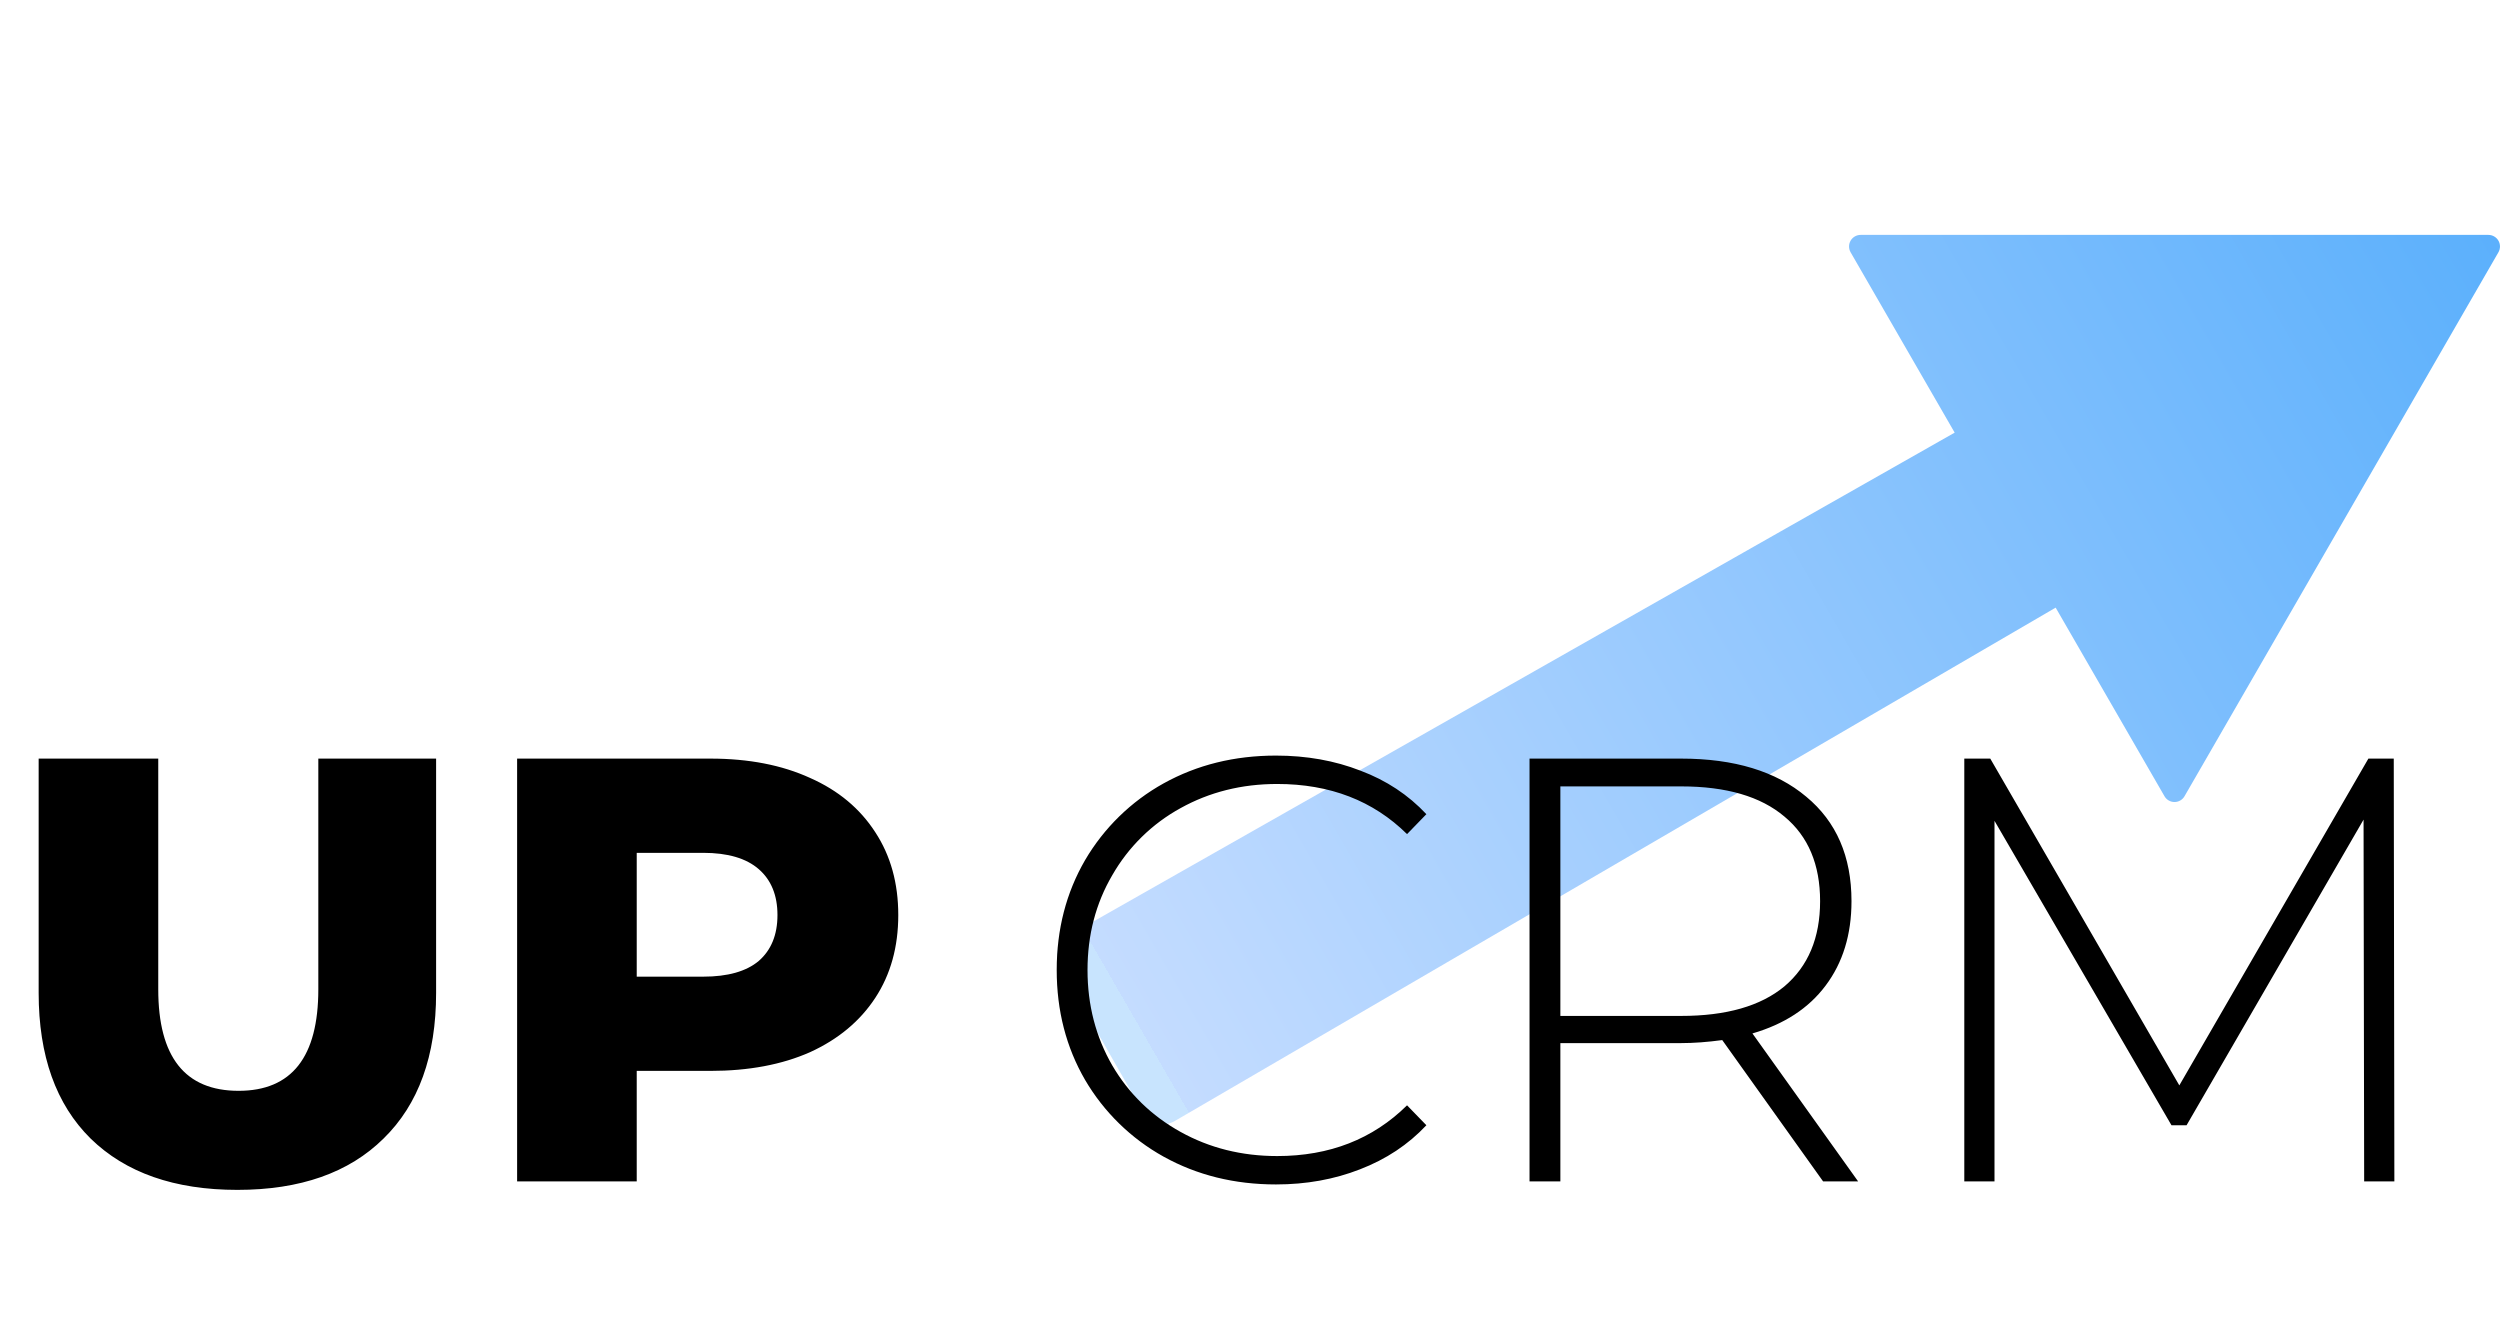
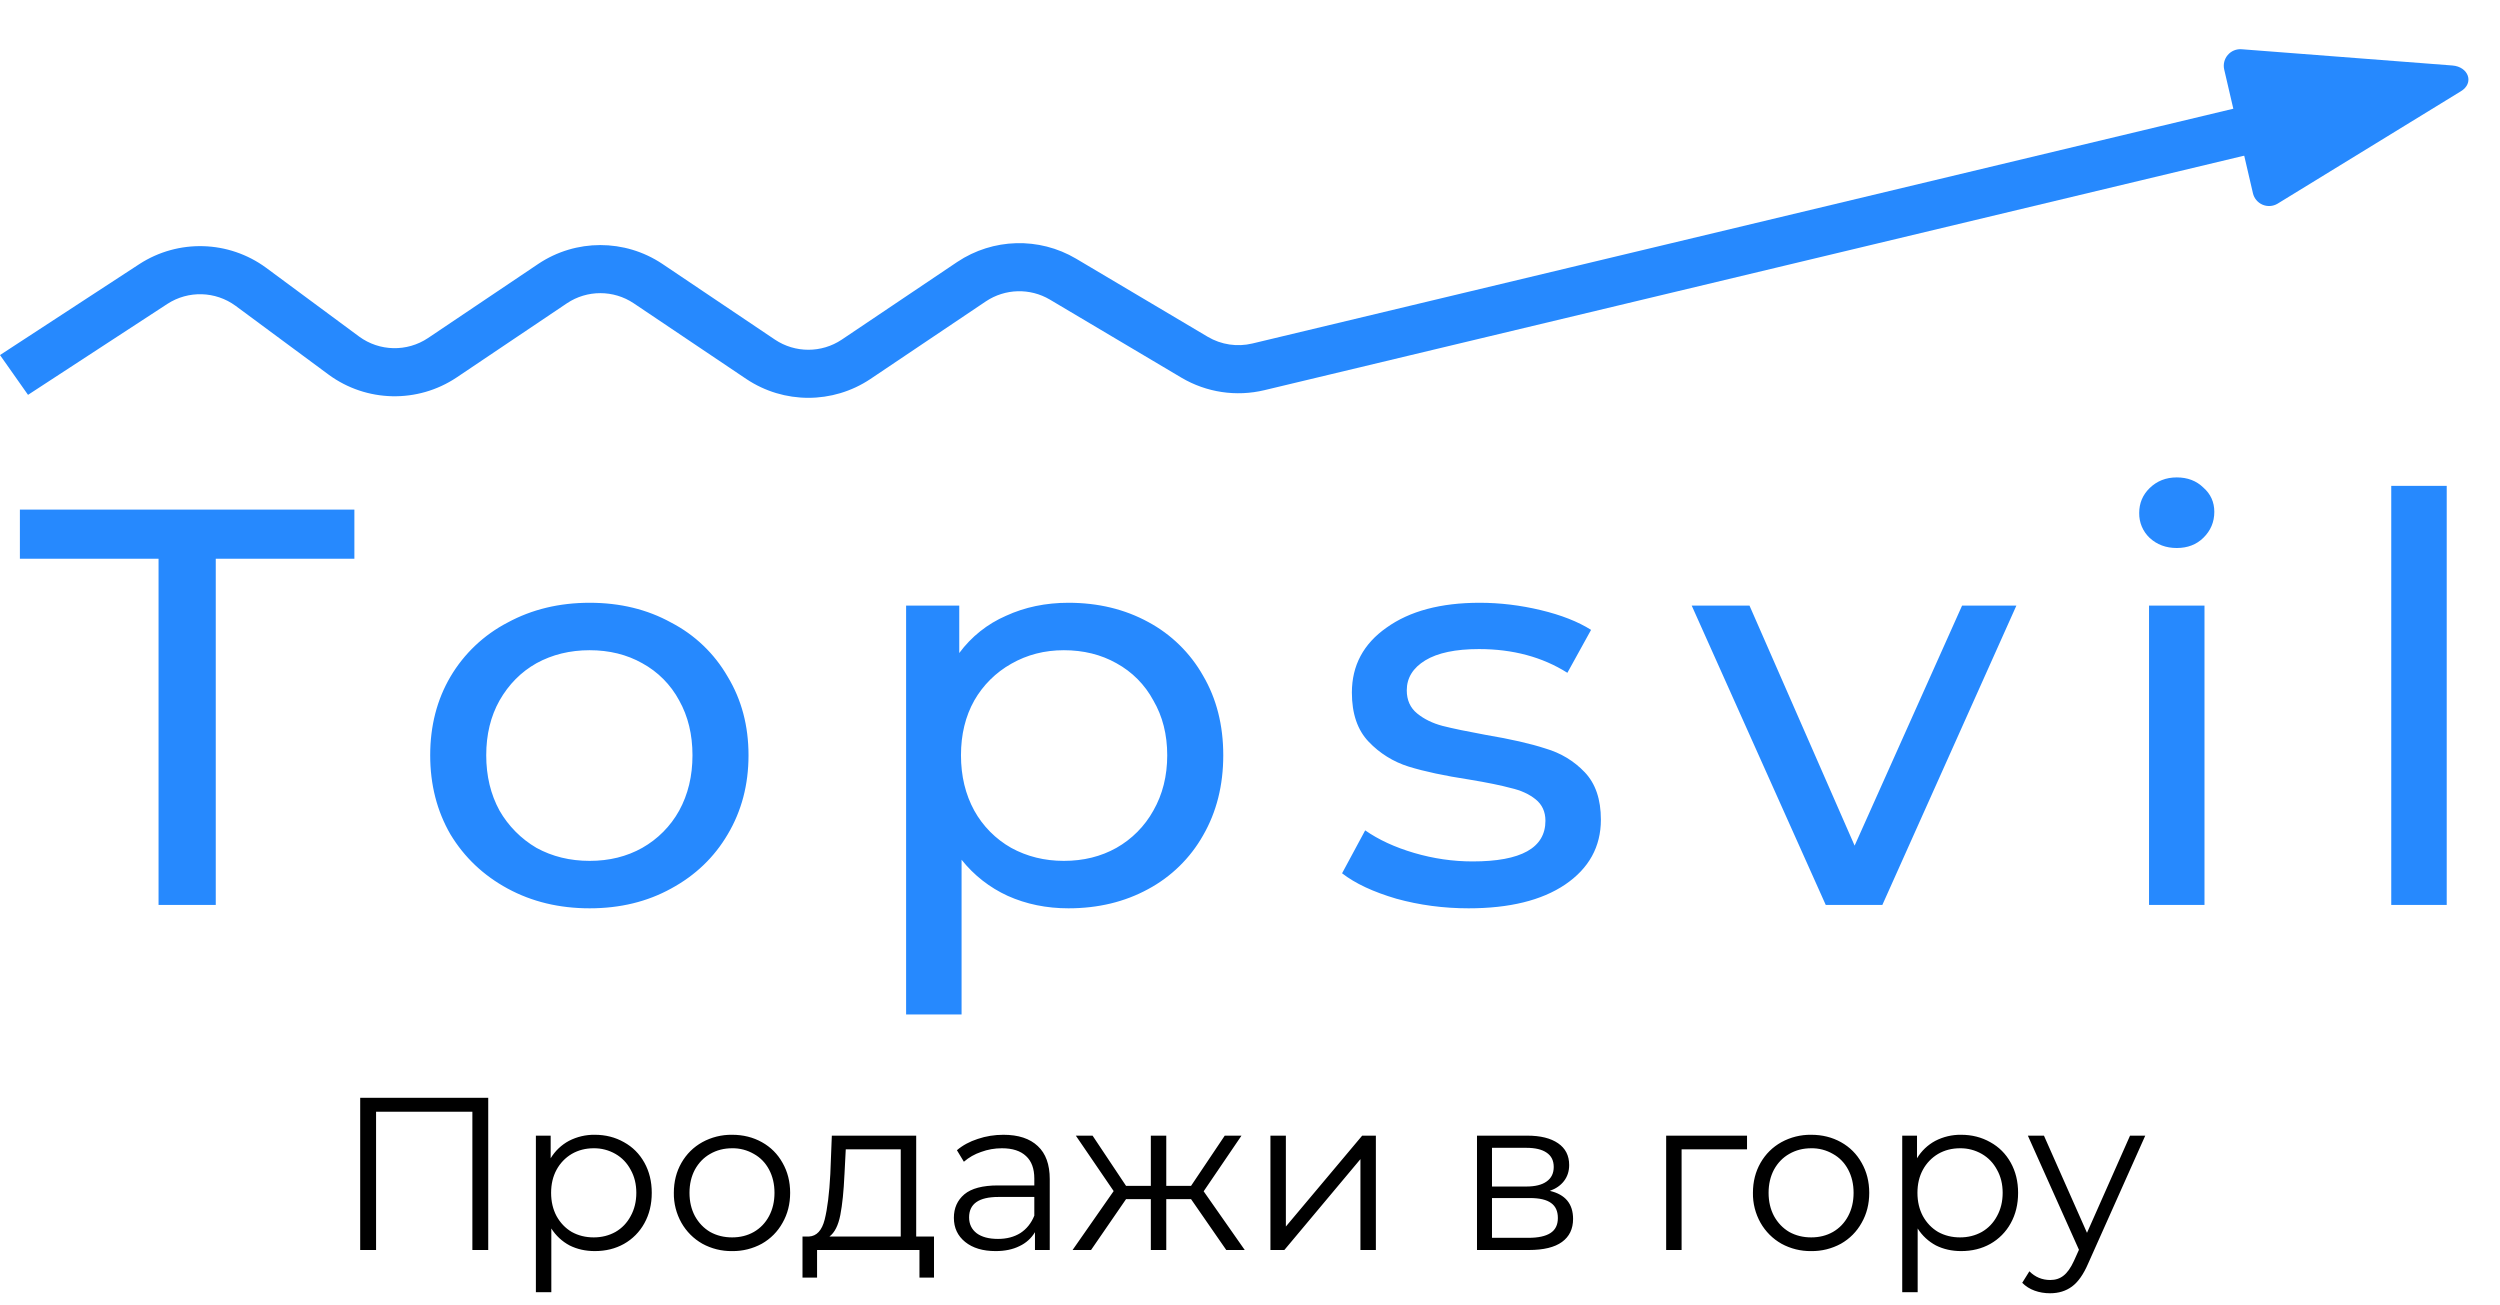
- <svg xmlns="http://www.w3.org/2000/svg" width="149" height="80" fill="none">
-   <path d="M63.182 57.638a1.38 1.38 0 01.516-1.884l57.879-32.852a1.378 1.378 0 011.874.51l4.607 7.984a1.38 1.38 0 01-.5 1.881L70.019 66.812a1.378 1.378 0 01-1.89-.507l-4.947-8.667z" fill="url(#paint0_linear)" />
-   <path d="M148.31 14a.69.69 0 01.597 1.034l-18.71 32.422a.688.688 0 01-1.193 0l-18.709-32.422a.69.69 0 01.596-1.034h37.419z" fill="url(#paint1_linear)" />
-   <path d="M14.148 70.917c-3.744 0-6.66-1.02-8.748-3.06-2.064-2.04-3.096-4.932-3.096-8.676V45.213h7.128v13.752c0 4.032 1.596 6.048 4.788 6.048 3.168 0 4.752-2.016 4.752-6.048V45.213h7.02v13.968c0 3.744-1.044 6.636-3.132 8.676-2.064 2.04-4.968 3.06-8.712 3.06zm28.193-25.704c2.28 0 4.26.384 5.94 1.152 1.68.744 2.976 1.824 3.888 3.24.912 1.392 1.368 3.036 1.368 4.932 0 1.896-.456 3.54-1.368 4.932-.912 1.392-2.208 2.472-3.888 3.24-1.68.744-3.66 1.116-5.94 1.116h-4.392v6.588H30.82v-25.2h11.52zm-.432 12.996c1.464 0 2.568-.312 3.312-.936.744-.648 1.116-1.56 1.116-2.736 0-1.176-.372-2.088-1.116-2.736-.744-.648-1.848-.972-3.312-.972h-3.96v7.38h3.96zm34.139 12.384c-2.472 0-4.704-.552-6.696-1.656a12.404 12.404 0 01-4.68-4.572c-1.128-1.944-1.692-4.128-1.692-6.552 0-2.424.564-4.608 1.692-6.552a12.404 12.404 0 014.68-4.572c1.992-1.104 4.224-1.656 6.696-1.656 1.824 0 3.504.3 5.04.9 1.536.576 2.844 1.44 3.924 2.592l-1.152 1.188c-2.016-1.992-4.596-2.988-7.74-2.988-2.112 0-4.032.48-5.76 1.44a10.5 10.5 0 00-4.068 3.996c-.984 1.68-1.476 3.564-1.476 5.652s.492 3.984 1.476 5.688c.984 1.68 2.34 3 4.068 3.96 1.728.96 3.648 1.44 5.76 1.44 3.12 0 5.7-1.008 7.74-3.024l1.152 1.188c-1.08 1.152-2.4 2.028-3.96 2.628-1.536.6-3.204.9-5.004.9zm32.61-.18l-6.012-8.424c-.888.12-1.704.18-2.448.18h-7.2v8.244H91.16v-25.2h9.037c3.168 0 5.652.756 7.452 2.268 1.8 1.488 2.7 3.564 2.7 6.228 0 1.992-.516 3.672-1.548 5.04-1.008 1.344-2.46 2.292-4.356 2.844l6.3 8.82h-2.088zm-8.46-9.864c2.688 0 4.74-.588 6.156-1.764 1.416-1.2 2.124-2.892 2.124-5.076 0-2.184-.708-3.864-2.124-5.04-1.416-1.2-3.468-1.8-6.156-1.8h-7.2v13.68h7.2zm40.706 9.864l-.036-21.564-10.548 18.216h-.9l-10.548-18.144v21.492h-1.8v-25.2h1.548l11.268 19.476 11.268-19.476h1.512l.036 25.2h-1.8z" fill="#000" />
-   <defs>
-     <linearGradient id="paint0_linear" x1="151.346" y1="13.96" x2="68.281" y2="61.845" gradientUnits="userSpaceOnUse">
-       <stop stop-color="#59AFFC" />
-       <stop offset="1" stop-color="#C4DCFF" />
-       <stop offset="1" stop-color="#6FB9FD" stop-opacity=".38" />
-     </linearGradient>
-     <linearGradient id="paint1_linear" x1="151.346" y1="13.96" x2="68.281" y2="61.845" gradientUnits="userSpaceOnUse">
-       <stop stop-color="#59AFFC" />
-       <stop offset="1" stop-color="#C4DCFF" />
-       <stop offset="1" stop-color="#6FB9FD" stop-opacity=".38" />
-     </linearGradient>
-   </defs>
+ <svg xmlns="http://www.w3.org/2000/svg" width="138" height="72" fill="none">
+   <path d="M26.95 60.6V69h-.875v-7.632h-5.316V69h-.876v-8.4h7.068zm5.883 2.04c.592 0 1.128.136 1.608.408.48.264.856.64 1.128 1.128.272.488.408 1.044.408 1.668 0 .632-.136 1.192-.408 1.68a2.916 2.916 0 01-1.128 1.14c-.472.264-1.008.396-1.608.396-.512 0-.976-.104-1.392-.312a2.687 2.687 0 01-1.008-.936v3.516h-.852v-8.64h.816v1.248a2.637 2.637 0 011.008-.96 3.01 3.01 0 011.428-.336zm-.06 5.664c.44 0 .84-.1 1.2-.3.36-.208.64-.5.84-.876.208-.376.312-.804.312-1.284s-.104-.904-.312-1.272c-.2-.376-.48-.668-.84-.876a2.355 2.355 0 00-1.2-.312c-.448 0-.852.104-1.212.312a2.27 2.27 0 00-.84.876c-.2.368-.3.792-.3 1.272s.1.908.3 1.284c.208.376.488.668.84.876.36.2.764.3 1.212.3zm7.639.756a3.319 3.319 0 01-1.644-.408 3.063 3.063 0 01-1.152-1.152 3.267 3.267 0 01-.42-1.656c0-.616.14-1.168.42-1.656.28-.488.664-.868 1.152-1.14a3.319 3.319 0 011.644-.408c.608 0 1.156.136 1.644.408.488.272.868.652 1.14 1.14.28.488.42 1.04.42 1.656 0 .616-.14 1.168-.42 1.656a2.976 2.976 0 01-1.14 1.152 3.319 3.319 0 01-1.644.408zm0-.756c.448 0 .848-.1 1.2-.3.36-.208.64-.5.84-.876.2-.376.3-.804.3-1.284s-.1-.908-.3-1.284c-.2-.376-.48-.664-.84-.864a2.314 2.314 0 00-1.2-.312c-.448 0-.852.104-1.212.312-.352.2-.632.488-.84.864-.2.376-.3.804-.3 1.284s.1.908.3 1.284c.208.376.488.668.84.876.36.2.764.3 1.212.3zm11.145-.048v2.268h-.803V69h-5.652v1.524h-.804v-2.268h.36c.423-.024.712-.336.864-.936.151-.6.256-1.44.312-2.52l.083-2.112h4.657v5.568h.983zm-4.944-3.408c-.04.896-.115 1.636-.227 2.22-.113.576-.313.972-.6 1.188h3.935v-4.812h-3.035l-.072 1.404zm8.777-2.208c.824 0 1.456.208 1.896.624.44.408.66 1.016.66 1.824V69h-.816v-.984a1.947 1.947 0 01-.852.768c-.368.184-.808.276-1.32.276-.704 0-1.264-.168-1.68-.504-.416-.336-.624-.78-.624-1.332 0-.536.192-.968.576-1.296.392-.328 1.012-.492 1.86-.492h2.004v-.384c0-.544-.152-.956-.456-1.236-.304-.288-.748-.432-1.332-.432-.4 0-.784.068-1.152.204a2.822 2.822 0 00-.948.54l-.384-.636c.32-.272.704-.48 1.152-.624.448-.152.92-.228 1.416-.228zm-.3 5.748c.48 0 .892-.108 1.236-.324.344-.224.6-.544.768-.96v-1.032h-1.98c-1.08 0-1.62.376-1.62 1.128 0 .368.14.66.42.876.28.208.672.312 1.176.312zm10.656-2.196h-1.368V69h-.852v-2.808h-1.368L60.226 69h-1.02l2.268-3.252-2.088-3.06h.924l1.848 2.772h1.368v-2.772h.852v2.772h1.368l1.86-2.772h.924l-2.088 3.072L68.71 69h-1.02l-1.944-2.808zm4.382-3.504h.852v5.016l4.212-5.016h.756V69h-.852v-5.016L70.896 69h-.768v-6.312zm15.422 3.048c.856.2 1.284.716 1.284 1.548 0 .552-.204.976-.612 1.272-.408.296-1.016.444-1.824.444H81.53v-6.312h2.784c.72 0 1.284.14 1.692.42.408.28.612.68.612 1.2 0 .344-.096.64-.288.888-.184.24-.444.42-.78.54zm-3.192-.24h1.896c.488 0 .86-.092 1.116-.276.264-.184.396-.452.396-.804 0-.352-.132-.616-.396-.792-.256-.176-.628-.264-1.116-.264h-1.896v2.136zm2.004 2.832c.544 0 .952-.088 1.224-.264.272-.176.408-.452.408-.828 0-.376-.124-.652-.372-.828-.248-.184-.64-.276-1.176-.276h-2.088v2.196h2.004zm12.074-4.884h-3.612V69h-.852v-6.312h4.464v.756zm3.542 5.616a3.319 3.319 0 01-1.644-.408 3.063 3.063 0 01-1.152-1.152 3.267 3.267 0 01-.42-1.656c0-.616.14-1.168.42-1.656.28-.488.664-.868 1.152-1.14a3.319 3.319 0 011.644-.408c.608 0 1.156.136 1.644.408.488.272.868.652 1.14 1.14.28.488.42 1.04.42 1.656 0 .616-.14 1.168-.42 1.656a2.976 2.976 0 01-1.14 1.152 3.319 3.319 0 01-1.644.408zm0-.756c.448 0 .848-.1 1.2-.3.36-.208.64-.5.84-.876.2-.376.3-.804.3-1.284s-.1-.908-.3-1.284c-.2-.376-.48-.664-.84-.864a2.314 2.314 0 00-1.2-.312c-.448 0-.852.104-1.212.312-.352.2-.632.488-.84.864-.2.376-.3.804-.3 1.284s.1.908.3 1.284c.208.376.488.668.84.876.36.2.764.3 1.212.3zm8.277-5.664c.592 0 1.128.136 1.608.408.48.264.856.64 1.128 1.128.272.488.408 1.044.408 1.668 0 .632-.136 1.192-.408 1.68a2.916 2.916 0 01-1.128 1.14c-.472.264-1.008.396-1.608.396-.512 0-.976-.104-1.392-.312a2.687 2.687 0 01-1.008-.936v3.516h-.852v-8.64h.816v1.248a2.637 2.637 0 011.008-.96 3.01 3.01 0 011.428-.336zm-.06 5.664c.44 0 .84-.1 1.2-.3.36-.208.64-.5.84-.876.208-.376.312-.804.312-1.284s-.104-.904-.312-1.272c-.2-.376-.48-.668-.84-.876a2.355 2.355 0 00-1.2-.312c-.448 0-.852.104-1.212.312a2.27 2.27 0 00-.84.876c-.2.368-.3.792-.3 1.272s.1.908.3 1.284c.208.376.488.668.84.876.36.2.764.3 1.212.3zm10.223-5.616l-3.156 7.068c-.256.592-.552 1.012-.888 1.26-.336.248-.74.372-1.212.372-.304 0-.588-.048-.852-.144a1.846 1.846 0 01-.684-.432l.396-.636c.32.32.704.48 1.152.48.288 0 .532-.08.732-.24.208-.16.4-.432.576-.816l.276-.612-2.82-6.3h.888l2.376 5.364 2.376-5.364h.84z" fill="#000" />
+   <path d="M8.752 30.842H1.098V28.13h18.464v2.712H11.91v19.11H8.752v-19.11zm23.797 19.297c-1.68 0-3.19-.364-4.529-1.091s-2.391-1.725-3.157-2.993c-.744-1.288-1.116-2.743-1.116-4.364s.372-3.066 1.116-4.334a7.873 7.873 0 013.157-2.992c1.34-.728 2.85-1.092 4.529-1.092 1.68 0 3.178.364 4.496 1.092a7.658 7.658 0 013.125 2.992c.766 1.268 1.148 2.713 1.148 4.334 0 1.62-.382 3.076-1.148 4.364-.744 1.268-1.785 2.266-3.125 2.993-1.318.727-2.817 1.091-4.496 1.091zm0-2.619c1.084 0 2.051-.239 2.902-.717a5.332 5.332 0 002.04-2.057c.49-.894.734-1.912.734-3.055 0-1.143-.244-2.151-.733-3.024a5.066 5.066 0 00-2.041-2.058c-.85-.478-1.818-.717-2.902-.717-1.085 0-2.063.24-2.934.717-.85.478-1.53 1.164-2.041 2.058-.49.873-.734 1.88-.734 3.024 0 1.143.245 2.161.734 3.055a5.638 5.638 0 002.04 2.057c.872.478 1.85.717 2.935.717zm26.429-14.247c1.637 0 3.104.354 4.4 1.06a7.605 7.605 0 013.03 2.962c.744 1.268 1.116 2.733 1.116 4.396 0 1.662-.372 3.138-1.116 4.426a7.605 7.605 0 01-3.03 2.962c-1.296.707-2.763 1.06-4.4 1.06-1.212 0-2.328-.229-3.349-.686a6.942 6.942 0 01-2.55-1.995V56h-3.062V33.43h2.934v2.618a6.346 6.346 0 012.583-2.057c1.041-.478 2.19-.718 3.444-.718zm-.255 14.247c1.084 0 2.051-.239 2.902-.717a5.332 5.332 0 002.04-2.057c.511-.894.766-1.912.766-3.055 0-1.143-.255-2.151-.765-3.024a5.066 5.066 0 00-2.041-2.058c-.85-.478-1.818-.717-2.902-.717-1.063 0-2.03.25-2.902.748a5.4 5.4 0 00-2.041 2.027c-.49.873-.734 1.88-.734 3.024 0 1.143.245 2.161.734 3.055a5.332 5.332 0 002.04 2.057c.873.478 1.84.717 2.903.717zm22.343 2.619c-1.382 0-2.71-.177-3.986-.53-1.276-.374-2.275-.842-2.998-1.403l1.276-2.37c.744.52 1.647.936 2.71 1.248 1.064.312 2.137.467 3.221.467 2.68 0 4.019-.748 4.019-2.244 0-.499-.181-.894-.543-1.185-.361-.29-.818-.498-1.37-.623-.532-.146-1.298-.302-2.297-.468-1.36-.208-2.477-.447-3.348-.717a5.162 5.162 0 01-2.2-1.371c-.617-.645-.926-1.549-.926-2.713 0-1.496.638-2.691 1.914-3.585 1.275-.914 2.987-1.372 5.134-1.372 1.127 0 2.254.136 3.38.406 1.127.27 2.052.634 2.775 1.09l-1.308 2.37c-1.382-.873-3.008-1.31-4.879-1.31-1.297 0-2.285.209-2.966.624-.68.416-1.02.967-1.02 1.653 0 .54.191.966.574 1.278.383.312.85.54 1.403.686.574.145 1.371.311 2.392.498 1.36.229 2.455.478 3.285.749.85.249 1.573.685 2.168 1.309.595.623.893 1.496.893 2.619 0 1.496-.66 2.691-1.977 3.585-1.297.873-3.072 1.309-5.326 1.309zm30.238-16.709l-7.398 16.522h-3.125l-7.399-16.523h3.19l5.803 13.25 5.932-13.25h2.997zm7.322 0h3.062v16.522h-3.062V33.429zm1.531-3.18c-.595 0-1.095-.187-1.499-.561a1.844 1.844 0 01-.574-1.372c0-.54.191-.998.574-1.372.404-.395.904-.592 1.499-.592.595 0 1.084.187 1.467.56.404.354.606.801.606 1.341 0 .562-.202 1.04-.606 1.434-.383.375-.872.562-1.467.562zm11.84-3.43h3.062v23.132h-3.062V26.82z" fill="#2689FE" />
+   <path fill-rule="evenodd" clip-rule="evenodd" d="M130.667 6.968l-60.87 14.569a6.17 6.17 0 01-4.575-.685l-7.271-4.316a3.32 3.32 0 00-3.529.098l-6.38 4.29a6.162 6.162 0 01-6.84 0l-6.223-4.184a3.318 3.318 0 00-3.683 0l-6.093 4.098a6.159 6.159 0 01-7.059-.155l-5.14-3.802a3.317 3.317 0 00-3.763-.107l-7.694 5.022L0 19.599l7.694-5.022a6.16 6.16 0 016.99.2l5.14 3.801a3.316 3.316 0 003.8.084l6.094-4.098a6.162 6.162 0 016.84 0l6.222 4.185a3.318 3.318 0 003.683 0l6.38-4.291a6.165 6.165 0 016.554-.181l7.272 4.315a3.32 3.32 0 002.463.369l60.87-14.569.665 2.576z" fill="#2689FE" />
+   <path d="M135.372 3.615c.891.069 1.228.975.457 1.43l-10.112 6.201a.914.914 0 01-1.355-.58l-1.586-6.829a.915.915 0 01.961-1.119l11.635.897z" fill="#2689FE" />
</svg>
